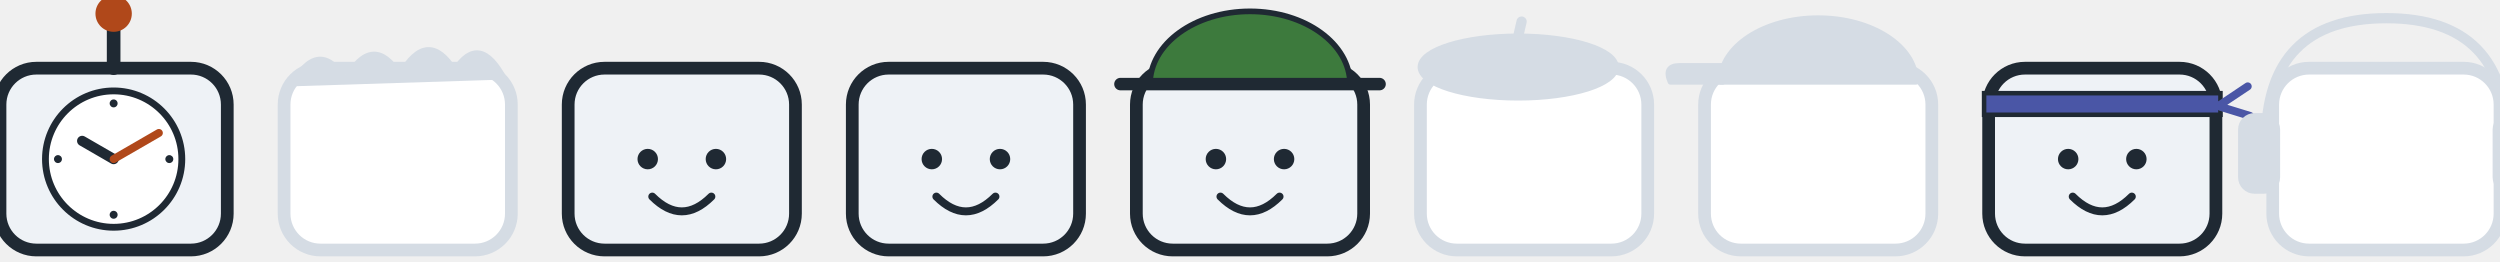
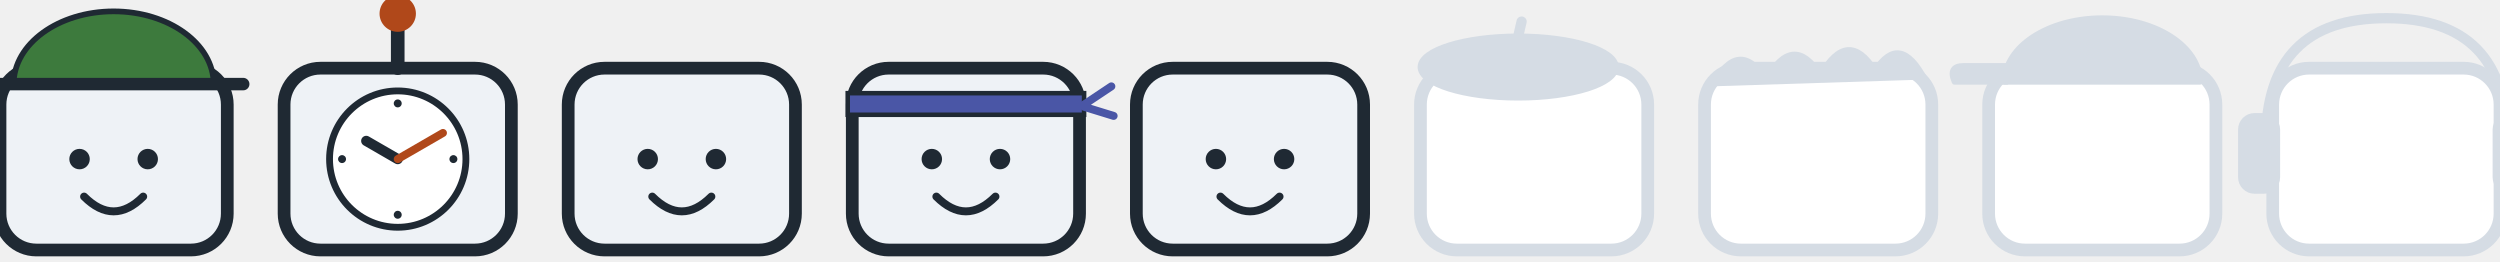
- <svg xmlns="http://www.w3.org/2000/svg" width="99mm" height="10.35mm" viewBox="0 0 99 10.35" role="img" aria-label="On stage now: conductor, researcher, deck, dev, ruv-sgit">
+ <svg xmlns="http://www.w3.org/2000/svg" width="99mm" height="10.35mm" viewBox="0 0 99 10.35" role="img" aria-label="On stage now: dev, conductor, deck, ruv-sgit, researcher">
  <g transform="translate(-4.50 -1.80) scale(0.45)">
+     <rect x="10" y="10" width="20" height="16" rx="3.2" fill="#eef2f6" stroke="#1f2933" stroke-width="1.12" />
+     <circle cx="17" cy="18" r=".9" fill="#1f2933" />
+     <circle cx="23" cy="18" r=".9" fill="#1f2933" />
+     <path d="M17.4 21.3 Q20 23.9 22.6 21.3" fill="none" stroke="#1f2933" stroke-width="0.7" stroke-linecap="round" stroke-linejoin="round" />
+     <path d="M11.2 11.4 a8.8 6.4 0 0 1 17.6 0 z" fill="#3d7a3d" stroke="#1f2933" stroke-width="0.5" stroke-linecap="round" stroke-linejoin="round" />
+     <line x1="8.60" y1="11.40" x2="31.40" y2="11.40" stroke="#1f2933" stroke-width="1.1" stroke-linecap="round" />
+   </g>
+   <g transform="translate(6.75 -1.80) scale(0.45)">
    <rect x="10" y="10" width="20" height="16" rx="3.2" fill="#eef2f6" stroke="#1f2933" stroke-width="1.12" />
    <circle cx="20" cy="18" r="6" fill="#ffffff" stroke="#1f2933" stroke-width=".6" />
    <circle cx="24.90" cy="18.00" r=".35" fill="#1f2933" />
    <circle cx="20.00" cy="22.90" r=".35" fill="#1f2933" />
    <circle cx="15.10" cy="18.00" r=".35" fill="#1f2933" />
    <circle cx="20.00" cy="13.10" r=".35" fill="#1f2933" />
    <line x1="20.00" y1="18.00" x2="17.23" y2="16.40" stroke="#1f2933" stroke-width="0.9" stroke-linecap="round" />
    <line x1="20.00" y1="18.00" x2="23.98" y2="15.70" stroke="#b0481a" stroke-width="0.7" stroke-linecap="round" />
    <line x1="20.00" y1="10.00" x2="20.00" y2="6.40" stroke="#1f2933" stroke-width="1.2" stroke-linecap="round" />
    <circle cx="20" cy="5.2" r="1.6" fill="#b0481a" />
-   </g>
-   <g transform="translate(6.75 -1.80) scale(0.45)">
-     <rect x="10" y="10" width="20" height="16" rx="3.2" fill="#ffffff" stroke="#d5dce4" stroke-width="1.12" />
-     <path d="M10.6 11.6 q2.4 -4.4 4.8 -.6 q2.4 -4.2 4.8 -.4 q2.4 -4.2 4.8 -.4 q2.2 -3.4 4.4 .8" fill="#d5dce4" stroke="#d5dce4" stroke-width="0.5" stroke-linecap="round" stroke-linejoin="round" />
  </g>
  <g transform="translate(18.00 -1.80) scale(0.45)">
    <rect x="10" y="10" width="20" height="16" rx="3.2" fill="#eef2f6" stroke="#1f2933" stroke-width="1.12" />
    <circle cx="17" cy="18" r=".9" fill="#1f2933" />
    <circle cx="23" cy="18" r=".9" fill="#1f2933" />
    <path d="M17.4 21.3 Q20 23.9 22.6 21.3" fill="none" stroke="#1f2933" stroke-width="0.7" stroke-linecap="round" stroke-linejoin="round" />
  </g>
  <g transform="translate(29.25 -1.80) scale(0.45)">
    <rect x="10" y="10" width="20" height="16" rx="3.2" fill="#eef2f6" stroke="#1f2933" stroke-width="1.12" />
    <circle cx="17" cy="18" r=".9" fill="#1f2933" />
    <circle cx="23" cy="18" r=".9" fill="#1f2933" />
    <path d="M17.4 21.3 Q20 23.9 22.6 21.3" fill="none" stroke="#1f2933" stroke-width="0.7" stroke-linecap="round" stroke-linejoin="round" />
+     <rect x="9.6" y="12.2" width="20.8" height="1.9" fill="#4a56a6" stroke="#1f2933" stroke-width=".4" />
+     <path d="M30.4 13.2 l2.4 -1.6 M30.4 13.4 l2.6 .8" fill="none" stroke="#4a56a6" stroke-width="0.7" stroke-linecap="round" stroke-linejoin="round" />
  </g>
  <g transform="translate(40.50 -1.80) scale(0.45)">
    <rect x="10" y="10" width="20" height="16" rx="3.2" fill="#eef2f6" stroke="#1f2933" stroke-width="1.12" />
    <circle cx="17" cy="18" r=".9" fill="#1f2933" />
    <circle cx="23" cy="18" r=".9" fill="#1f2933" />
    <path d="M17.4 21.3 Q20 23.9 22.6 21.3" fill="none" stroke="#1f2933" stroke-width="0.7" stroke-linecap="round" stroke-linejoin="round" />
-     <path d="M11.2 11.4 a8.8 6.4 0 0 1 17.6 0 z" fill="#3d7a3d" stroke="#1f2933" stroke-width="0.5" stroke-linecap="round" stroke-linejoin="round" />
-     <line x1="8.60" y1="11.40" x2="31.40" y2="11.40" stroke="#1f2933" stroke-width="1.1" stroke-linecap="round" />
  </g>
  <g transform="translate(51.75 -1.80) scale(0.45)">
    <rect x="10" y="10" width="20" height="16" rx="3.2" fill="#ffffff" stroke="#d5dce4" stroke-width="1.12" />
    <ellipse cx="18.6" cy="9.9" rx="8.6" ry="2.7" fill="#d5dce4" stroke="#d5dce4" stroke-width=".5" />
    <line x1="18.60" y1="7.20" x2="18.90" y2="5.90" stroke="#d5dce4" stroke-width="0.9" stroke-linecap="round" />
  </g>
  <g transform="translate(63.00 -1.80) scale(0.45)">
    <rect x="10" y="10" width="20" height="16" rx="3.2" fill="#ffffff" stroke="#d5dce4" stroke-width="1.12" />
+     <path d="M10.6 11.6 q2.4 -4.4 4.8 -.6 q2.4 -4.2 4.8 -.4 q2.4 -4.2 4.8 -.4 q2.2 -3.4 4.4 .8" fill="#d5dce4" stroke="#d5dce4" stroke-width="0.5" stroke-linecap="round" stroke-linejoin="round" />
+   </g>
+   <g transform="translate(74.25 -1.80) scale(0.45)">
+     <rect x="10" y="10" width="20" height="16" rx="3.2" fill="#ffffff" stroke="#d5dce4" stroke-width="1.12" />
    <path d="M11.4 11.2 a8.6 5.6 0 0 1 17.2 0 z" fill="#d5dce4" stroke="#d5dce4" stroke-width="0.5" stroke-linecap="round" stroke-linejoin="round" />
    <path d="M11.6 11.2 h-4.6 q-.6 -1.4 .8 -1.4 h3.8" fill="#d5dce4" stroke="#d5dce4" stroke-width="0.5" stroke-linecap="round" stroke-linejoin="round" />
-   </g>
-   <g transform="translate(74.25 -1.80) scale(0.45)">
-     <rect x="10" y="10" width="20" height="16" rx="3.2" fill="#eef2f6" stroke="#1f2933" stroke-width="1.12" />
-     <circle cx="17" cy="18" r=".9" fill="#1f2933" />
-     <circle cx="23" cy="18" r=".9" fill="#1f2933" />
-     <path d="M17.4 21.3 Q20 23.9 22.6 21.3" fill="none" stroke="#1f2933" stroke-width="0.7" stroke-linecap="round" stroke-linejoin="round" />
-     <rect x="9.6" y="12.2" width="20.8" height="1.9" fill="#4a56a6" stroke="#1f2933" stroke-width=".4" />
-     <path d="M30.4 13.2 l2.4 -1.6 M30.4 13.4 l2.6 .8" fill="none" stroke="#4a56a6" stroke-width="0.7" stroke-linecap="round" stroke-linejoin="round" />
  </g>
  <g transform="translate(85.50 -1.80) scale(0.45)">
    <rect x="10" y="10" width="20" height="16" rx="3.2" fill="#ffffff" stroke="#d5dce4" stroke-width="1.12" />
    <path d="M9.4 16.4 Q9.4 5.6 20 5.6 Q30.6 5.6 30.6 16.4" fill="none" stroke="#d5dce4" stroke-width="0.9" stroke-linecap="round" stroke-linejoin="round" />
    <rect x="7.2" y="14.2" width="3.2" height="6.6" rx="1.2" fill="#d5dce4" stroke="#d5dce4" stroke-width=".5" />
    <rect x="29.6" y="14.2" width="3.2" height="6.6" rx="1.2" fill="#d5dce4" stroke="#d5dce4" stroke-width=".5" />
  </g>
</svg>
